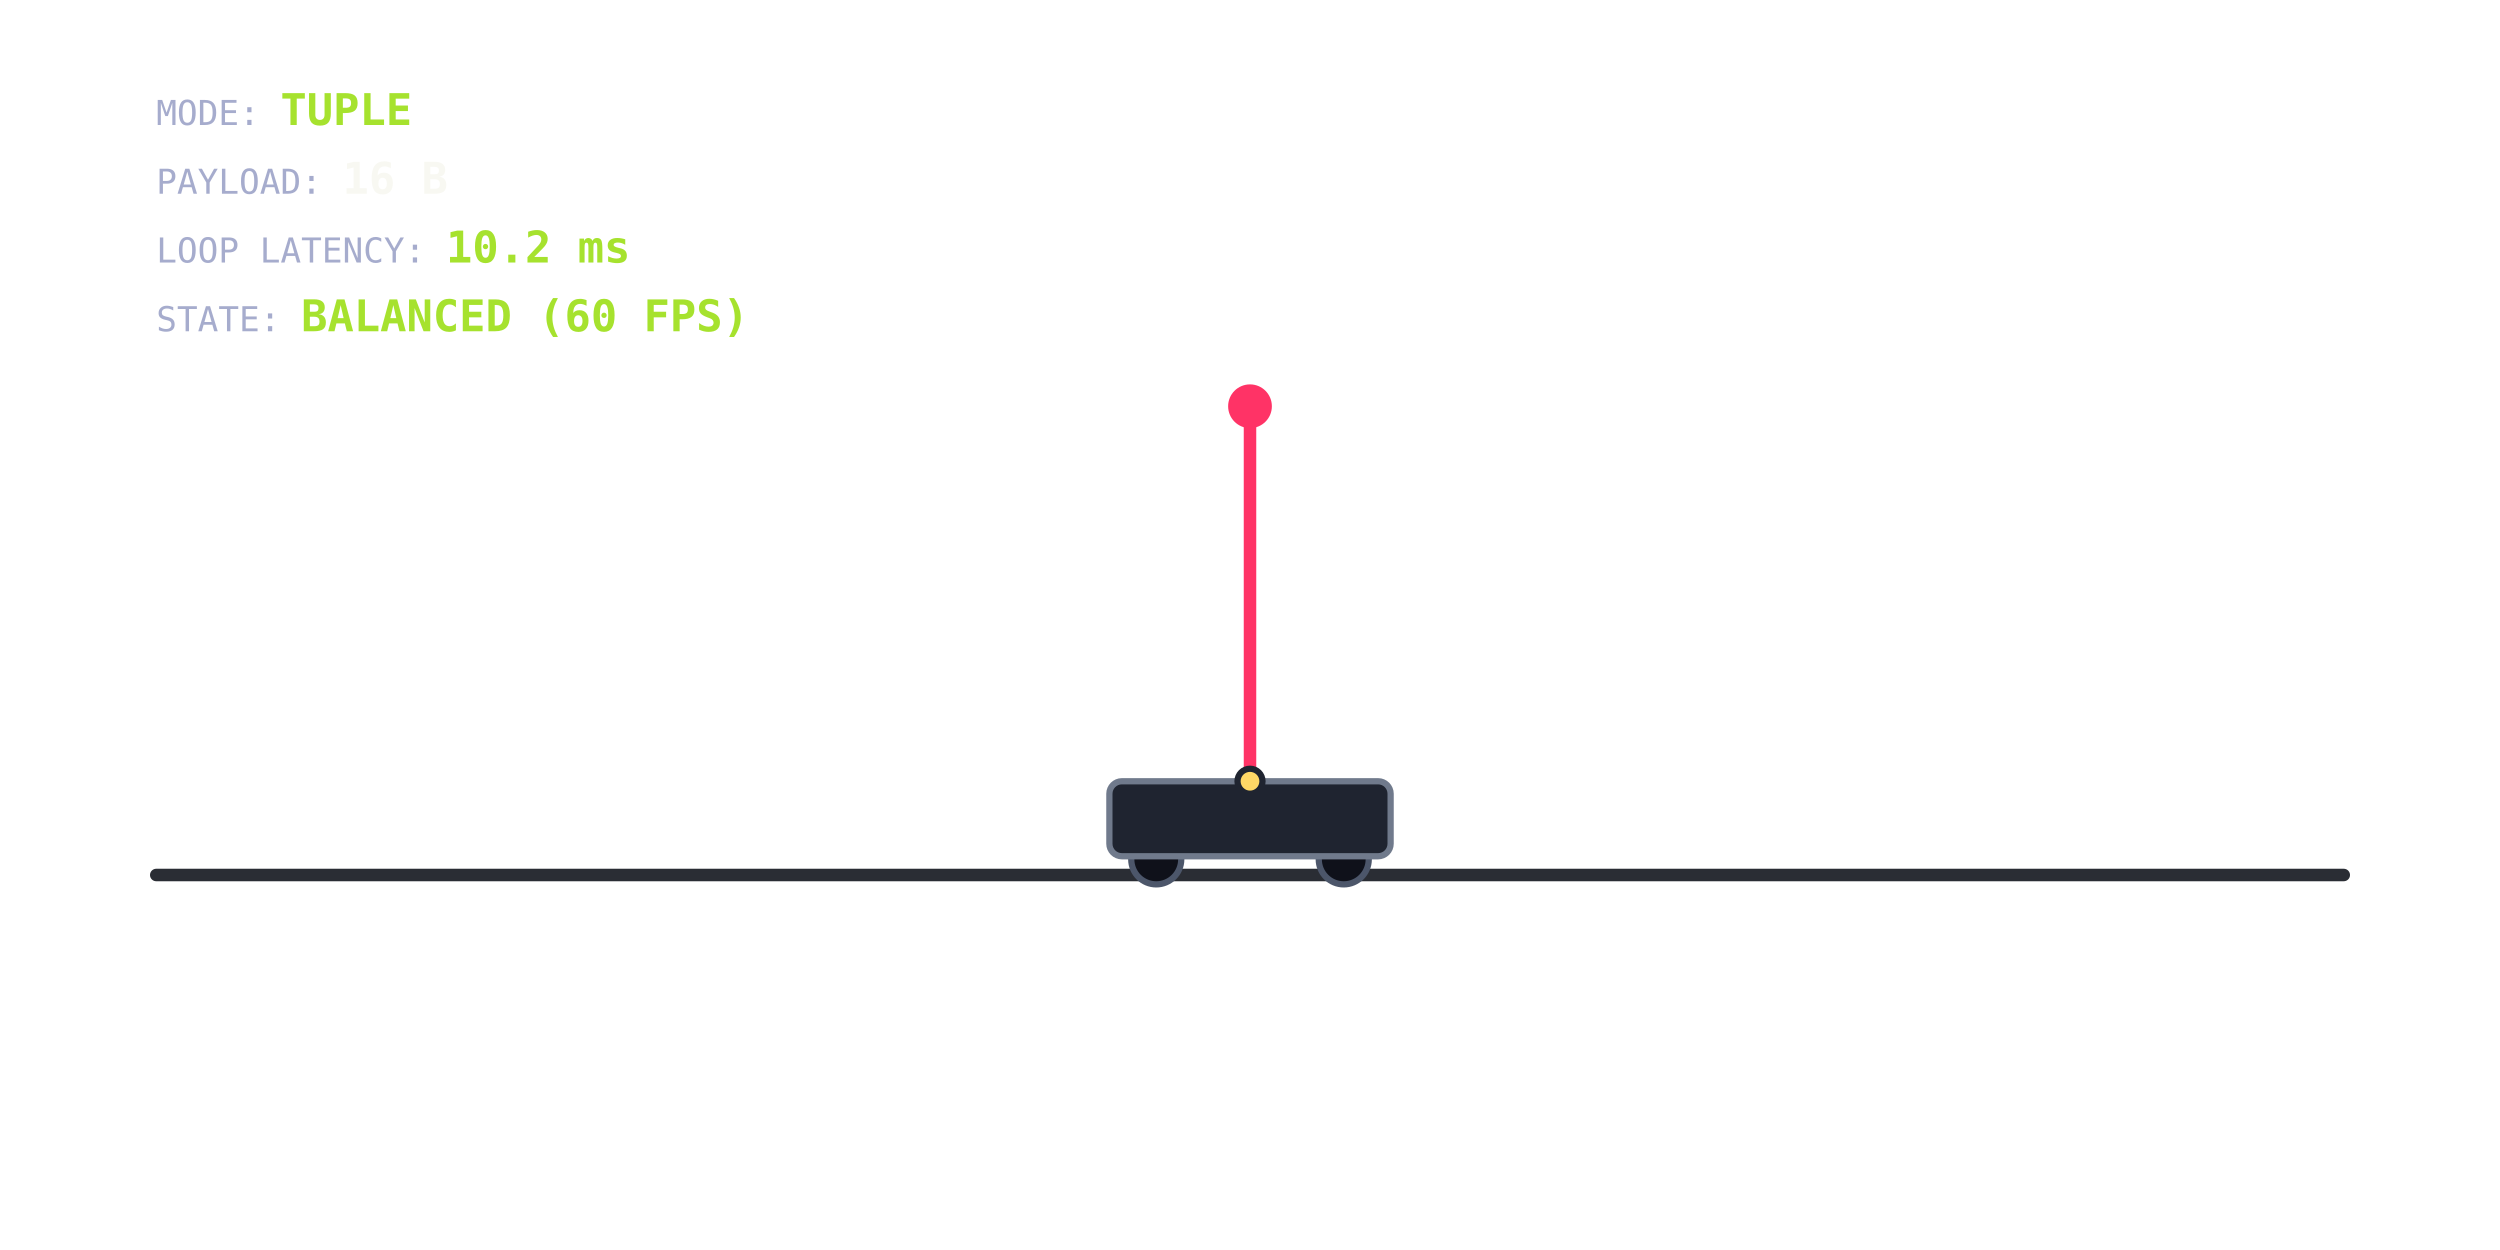
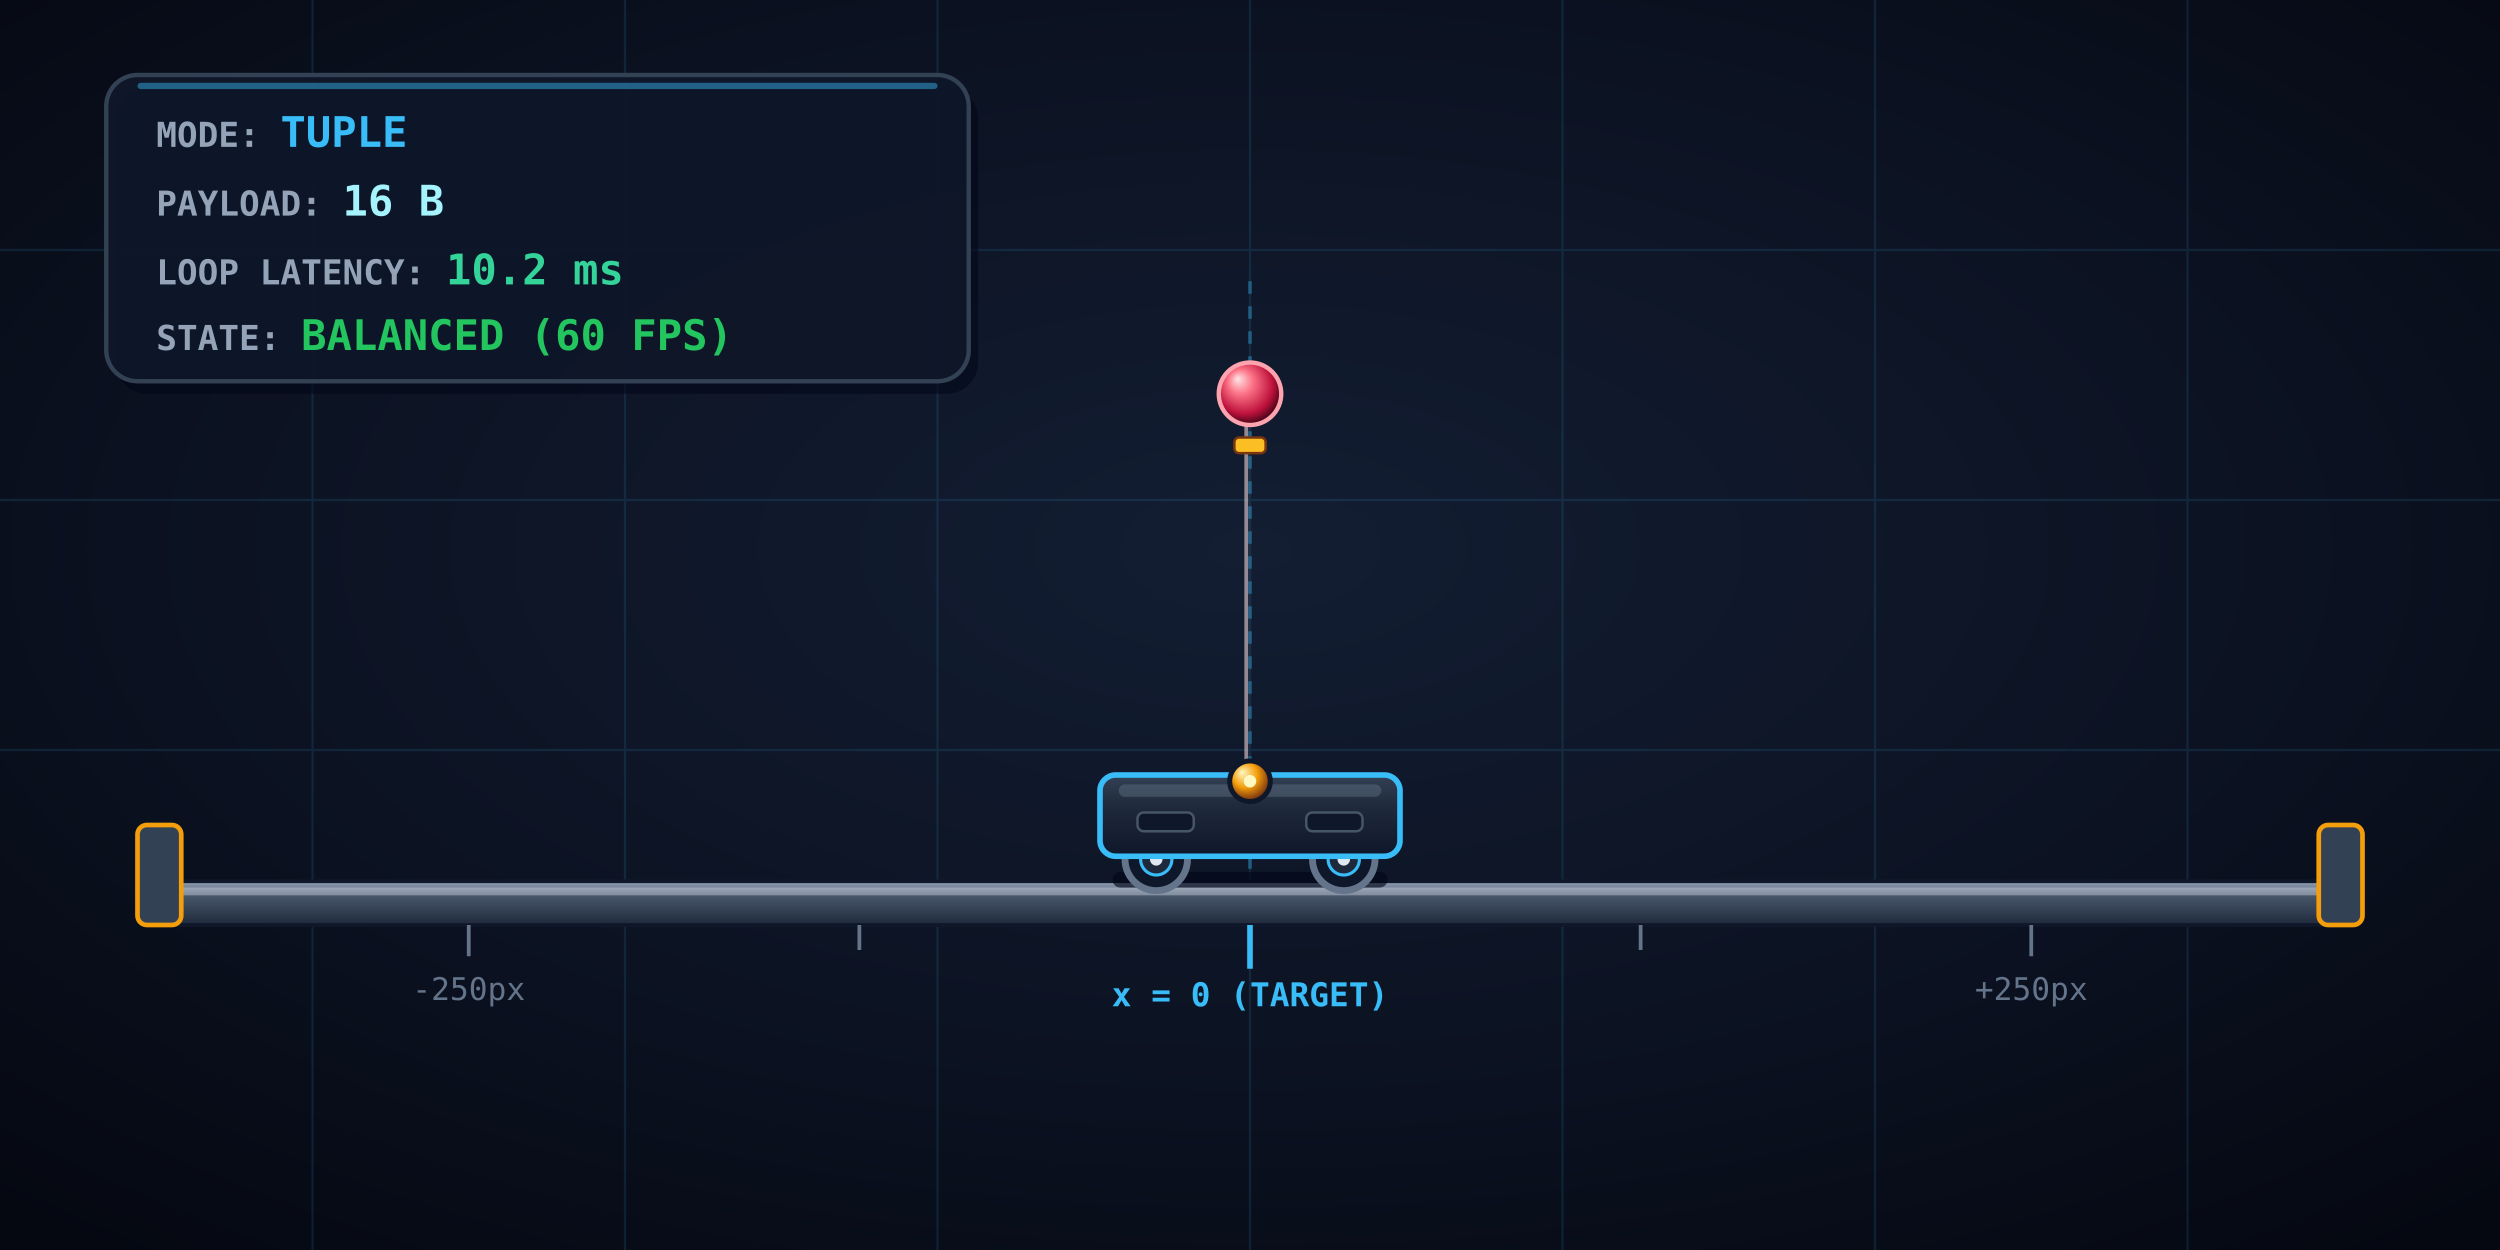
<svg xmlns="http://www.w3.org/2000/svg" viewBox="0 0 800 400" width="100%" height="100%">
  <defs>
+     <radialGradient id="pd-bg" cx="50%" cy="44%" r="72%">
+       <stop offset="0%" stop-color="#131e33" />
+       <stop offset="62%" stop-color="#0b1120" />
+       <stop offset="100%" stop-color="#050811" />
+     </radialGradient>
+     <linearGradient id="pd-rail" x1="0" y1="0" x2="0" y2="1">
+       <stop offset="0%" stop-color="#94a3b8" />
+       <stop offset="35%" stop-color="#475569" />
+       <stop offset="100%" stop-color="#1e293b" />
+     </linearGradient>
+     <linearGradient id="pd-chassis" x1="0" y1="0" x2="0" y2="1">
+       <stop offset="0%" stop-color="#334155" />
+       <stop offset="40%" stop-color="#1e293b" />
+       <stop offset="100%" stop-color="#0f172a" />
+     </linearGradient>
+     <linearGradient id="pd-pole-grad" x1="0" y1="0" x2="1" y2="0">
+       <stop offset="0%" stop-color="#fda4af" />
+       <stop offset="50%" stop-color="#f43f5e" />
+       <stop offset="100%" stop-color="#9f1239" />
+     </linearGradient>
+     <radialGradient id="pd-weight" cx="44%" cy="40%" r="58%" fx="30%" fy="26%">
+       <stop offset="0%" stop-color="#ffe4e6" />
+       <stop offset="35%" stop-color="#fb7185" />
+       <stop offset="78%" stop-color="#be123c" />
+       <stop offset="100%" stop-color="#4c0519" />
+     </radialGradient>
+     <radialGradient id="pd-pivot" cx="44%" cy="40%" r="56%" fx="30%" fy="28%">
+       <stop offset="0%" stop-color="#fef9c3" />
+       <stop offset="55%" stop-color="#f59e0b" />
+       <stop offset="100%" stop-color="#78350f" />
+     </radialGradient>
+     <g id="pd-wheel-sym">
+       <circle cx="0" cy="0" r="10" fill="#0f172a" stroke="#64748b" stroke-width="2.2" />
+       <circle cx="0" cy="0" r="5" fill="#1e293b" stroke="#38bdf8" stroke-width="1" />
+       <circle cx="0" cy="0" r="2" fill="#e2e8f0" />
+     </g>
    <style>
-       .track { stroke: #2a2d34; stroke-width: 4; stroke-linecap: round; }
-       .cart-body { fill: #1f2430; stroke: #707a8c; stroke-width: 2; rx: 4; }
-       .wheel { fill: #0f111a; stroke: #4c566a; stroke-width: 2; }
-       .pole-stem { stroke: #ff3366; stroke-width: 4; stroke-linecap: round; }
-       .pivot { fill: #ffd866; stroke: #1f2430; stroke-width: 2; }
-       .hud-text { font-family: monospace; font-size: 11px; fill: #a6accd; }
-       .hud-val  { font-family: monospace; font-size: 14px; font-weight: bold; }
+       .hud-text { font-family: monospace; font-size: 11px; fill: #94a3b8; font-weight: 700; }
+       .hud-val  { font-family: monospace; font-size: 13.5px; font-weight: 900; }
    </style>
  </defs>
-   <line x1="50" y1="280" x2="750" y2="280" class="track" />
-   <g id="cart" transform="translate(400, 250)" style="cursor: grab;" data-pedagogical="cart-chassis">
-     <circle cx="-30" cy="25" r="8" class="wheel" />
-     <circle cx="30" cy="25" r="8" class="wheel" />
-     <rect x="-45" y="0" width="90" height="24" class="cart-body" />
-     <g id="pole" transform="rotate(0, 0, 0)" style="cursor: grab;" data-pedagogical="inverted-pole">
-       <line x1="0" y1="0" x2="0" y2="-120" class="pole-stem" />
-       <circle cx="0" cy="-120" r="7" fill="#ff3366" />
+   <rect width="800" height="400" fill="url(#pd-bg)" aria-hidden="true" />
+   <g aria-hidden="true" stroke="#38bdf8" stroke-width="0.7" opacity="0.12">
+     <path d="M 0 80 H 800 M 0 160 H 800 M 0 240 H 800 M 100 0 V 400 M 200 0 V 400 M 300 0 V 400 M 400 0 V 400 M 500 0 V 400 M 600 0 V 400 M 700 0 V 400" />
+   </g>
+   <line x1="400" y1="90" x2="400" y2="282" stroke="#38bdf8" stroke-width="1.2" stroke-dasharray="4 4" opacity="0.35" aria-hidden="true" />
+   <g aria-hidden="true">
+     <rect x="46" y="282" width="708" height="14" rx="4" fill="url(#pd-rail)" stroke="#0f172a" stroke-width="1.2" />
+     <rect x="52" y="284" width="696" height="2.5" rx="1" fill="#e2e8f0" opacity="0.35" />
+     <rect x="44" y="264" width="14" height="32" rx="3" fill="#334155" stroke="#f59e0b" stroke-width="1.5" />
+     <rect x="742" y="264" width="14" height="32" rx="3" fill="#334155" stroke="#f59e0b" stroke-width="1.5" />
+     <g stroke="#64748b" stroke-width="1.2">
+       <line x1="150" y1="296" x2="150" y2="306" />
+       <line x1="275" y1="296" x2="275" y2="304" />
+       <line x1="400" y1="296" x2="400" y2="310" stroke="#38bdf8" stroke-width="1.8" />
+       <line x1="525" y1="296" x2="525" y2="304" />
+       <line x1="650" y1="296" x2="650" y2="306" />
    </g>
-     <circle cx="0" cy="0" r="4" class="pivot" />
+     <text x="150" y="320" fill="#64748b" font-size="10" font-family="monospace" text-anchor="middle">-250px</text>
+     <text x="400" y="322" fill="#38bdf8" font-size="10.5" font-family="monospace" font-weight="800" text-anchor="middle">x = 0 (TARGET)</text>
+     <text x="650" y="320" fill="#64748b" font-size="10" font-family="monospace" text-anchor="middle">+250px</text>
  </g>
-   <g id="hud" transform="translate(50, 40)">
-     <text x="0" y="0" class="hud-text">MODE: <tspan id="hud-mode" class="hud-val" fill="#a6e22e">TUPLE</tspan>
+   <g id="cart" transform="translate(400, 250)" style="cursor: grab;" role="button" tabindex="0" aria-label="Draggable cart chassis" data-pedagogical="cart-chassis">
+     <rect x="-44" y="29" width="88" height="5" rx="2.5" fill="#020617" opacity="0.65" aria-hidden="true" />
+     <use href="#pd-wheel-sym" x="-30" y="25" aria-hidden="true" />
+     <use href="#pd-wheel-sym" x="30" y="25" aria-hidden="true" />
+     <rect x="-48" y="-2" width="96" height="26" rx="5" fill="url(#pd-chassis)" stroke="#38bdf8" stroke-width="1.8" />
+     <rect x="-42" y="1" width="84" height="4" rx="2" fill="#94a3b8" opacity="0.24" aria-hidden="true" />
+     <rect x="-36" y="10" width="18" height="6" rx="2" fill="#0f172a" stroke="#475569" stroke-width="0.8" aria-hidden="true" />
+     <rect x="18" y="10" width="18" height="6" rx="2" fill="#0f172a" stroke="#475569" stroke-width="0.8" aria-hidden="true" />
+     <g id="pole" transform="rotate(0, 0, 0)" style="cursor: grab;" role="button" tabindex="0" aria-label="Inverted pendulum pole" data-pedagogical="inverted-pole">
+       <line x1="0" y1="0" x2="0" y2="-122" stroke="url(#pd-pole-grad)" stroke-width="6" stroke-linecap="round" />
+       <line x1="-1.2" y1="-6" x2="-1.2" y2="-116" stroke="#ffe4e6" stroke-width="1.2" opacity="0.55" aria-hidden="true" />
+       <rect x="-5" y="-110" width="10" height="5" rx="1.5" fill="#fbbf24" stroke="#78350f" stroke-width="0.8" aria-hidden="true" />
+       <circle cx="0" cy="-124" r="10" fill="url(#pd-weight)" stroke="#fda4af" stroke-width="1.4" />
+     </g>
+     <circle cx="0" cy="0" r="6.5" fill="url(#pd-pivot)" stroke="#0f172a" stroke-width="1.6" />
+     <circle cx="0" cy="0" r="2" fill="#fef9c3" aria-hidden="true" />
+   </g>
+   <g id="hud" transform="translate(34, 24)">
+     <rect x="3" y="4" width="276" height="98" rx="10" fill="#020617" opacity="0.6" aria-hidden="true" />
+     <rect x="0" y="0" width="276" height="98" rx="10" fill="#0f172a" fill-opacity="0.92" stroke="#334155" stroke-width="1.4" />
+     <rect x="10" y="2.5" width="256" height="2" rx="1" fill="#38bdf8" opacity="0.45" aria-hidden="true" />
+     <text x="16" y="23" class="hud-text">MODE: <tspan id="hud-mode" class="hud-val" fill="#38bdf8">TUPLE</tspan>
    </text>
-     <text x="0" y="22" class="hud-text">PAYLOAD: <tspan id="hud-bytes" class="hud-val" fill="#f8f8f2">16 B</tspan>
+     <text x="16" y="45" class="hud-text">PAYLOAD: <tspan id="hud-bytes" class="hud-val" fill="#a5f3fc">16 B</tspan>
    </text>
-     <text x="0" y="44" class="hud-text">LOOP LATENCY: <tspan id="hud-ms" class="hud-val" fill="#a6e22e">10.2 ms</tspan>
+     <text x="16" y="67" class="hud-text">LOOP LATENCY: <tspan id="hud-ms" class="hud-val" fill="#34d399">10.2 ms</tspan>
    </text>
-     <text x="0" y="66" class="hud-text">STATE: <tspan id="hud-status" class="hud-val" fill="#a6e22e">BALANCED (60 FPS)</tspan>
+     <text x="16" y="88" class="hud-text">STATE: <tspan id="hud-status" class="hud-val" fill="#22c55e">BALANCED (60 FPS)</tspan>
    </text>
  </g>
</svg>
